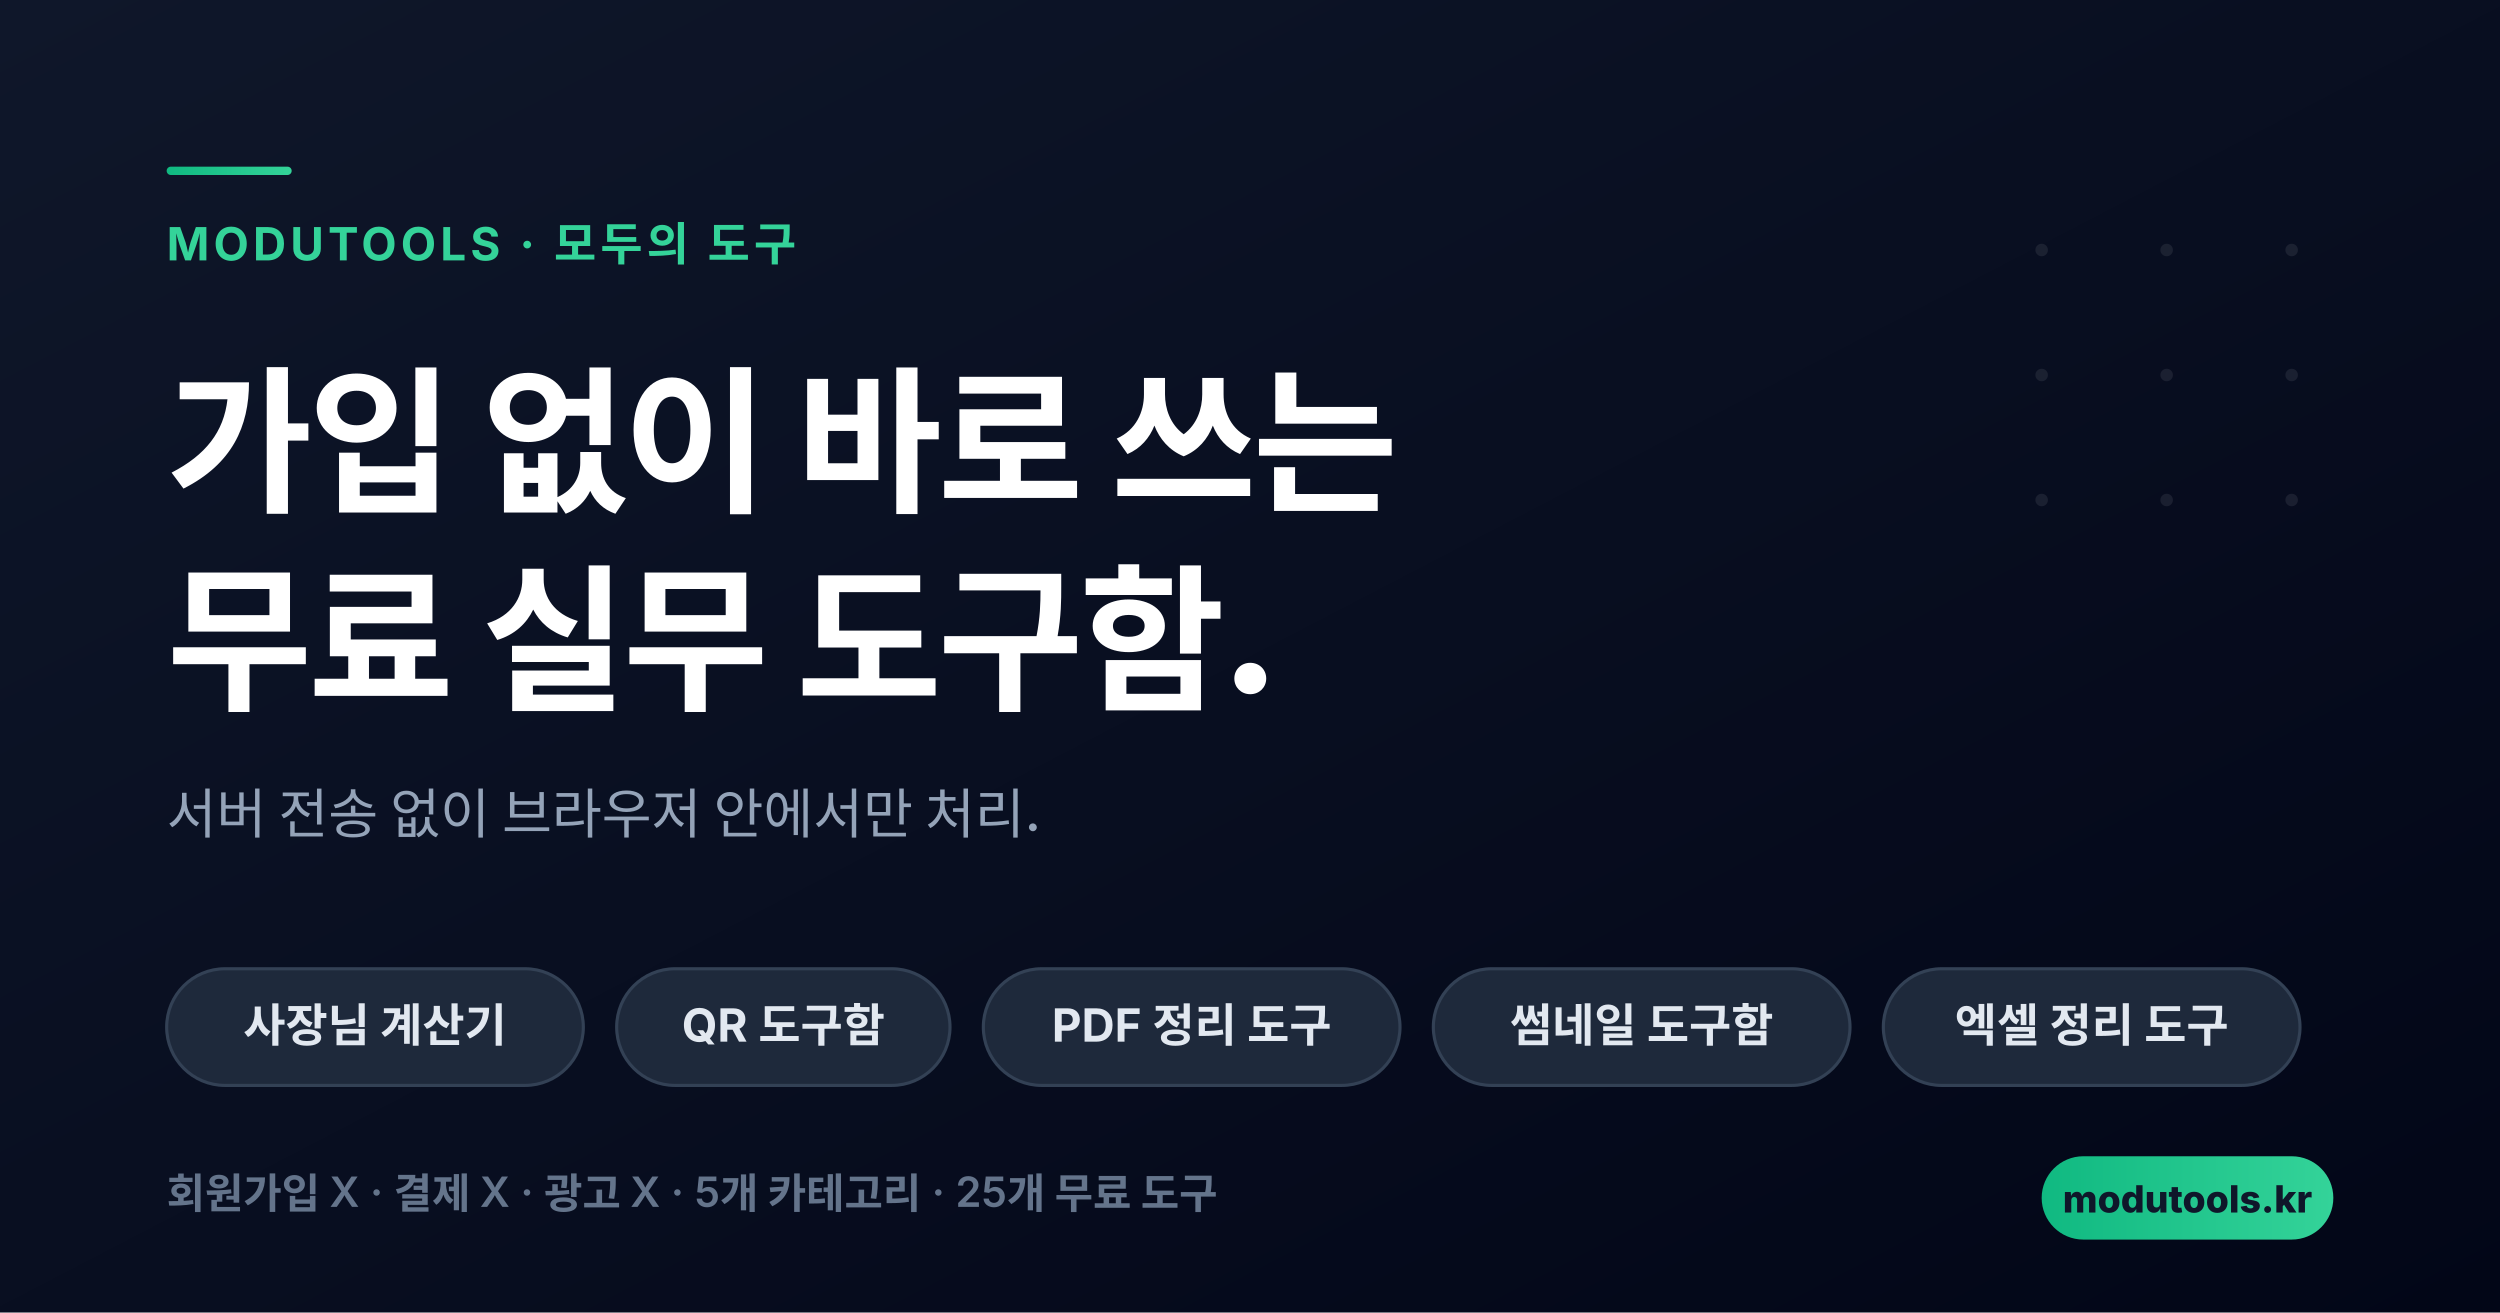
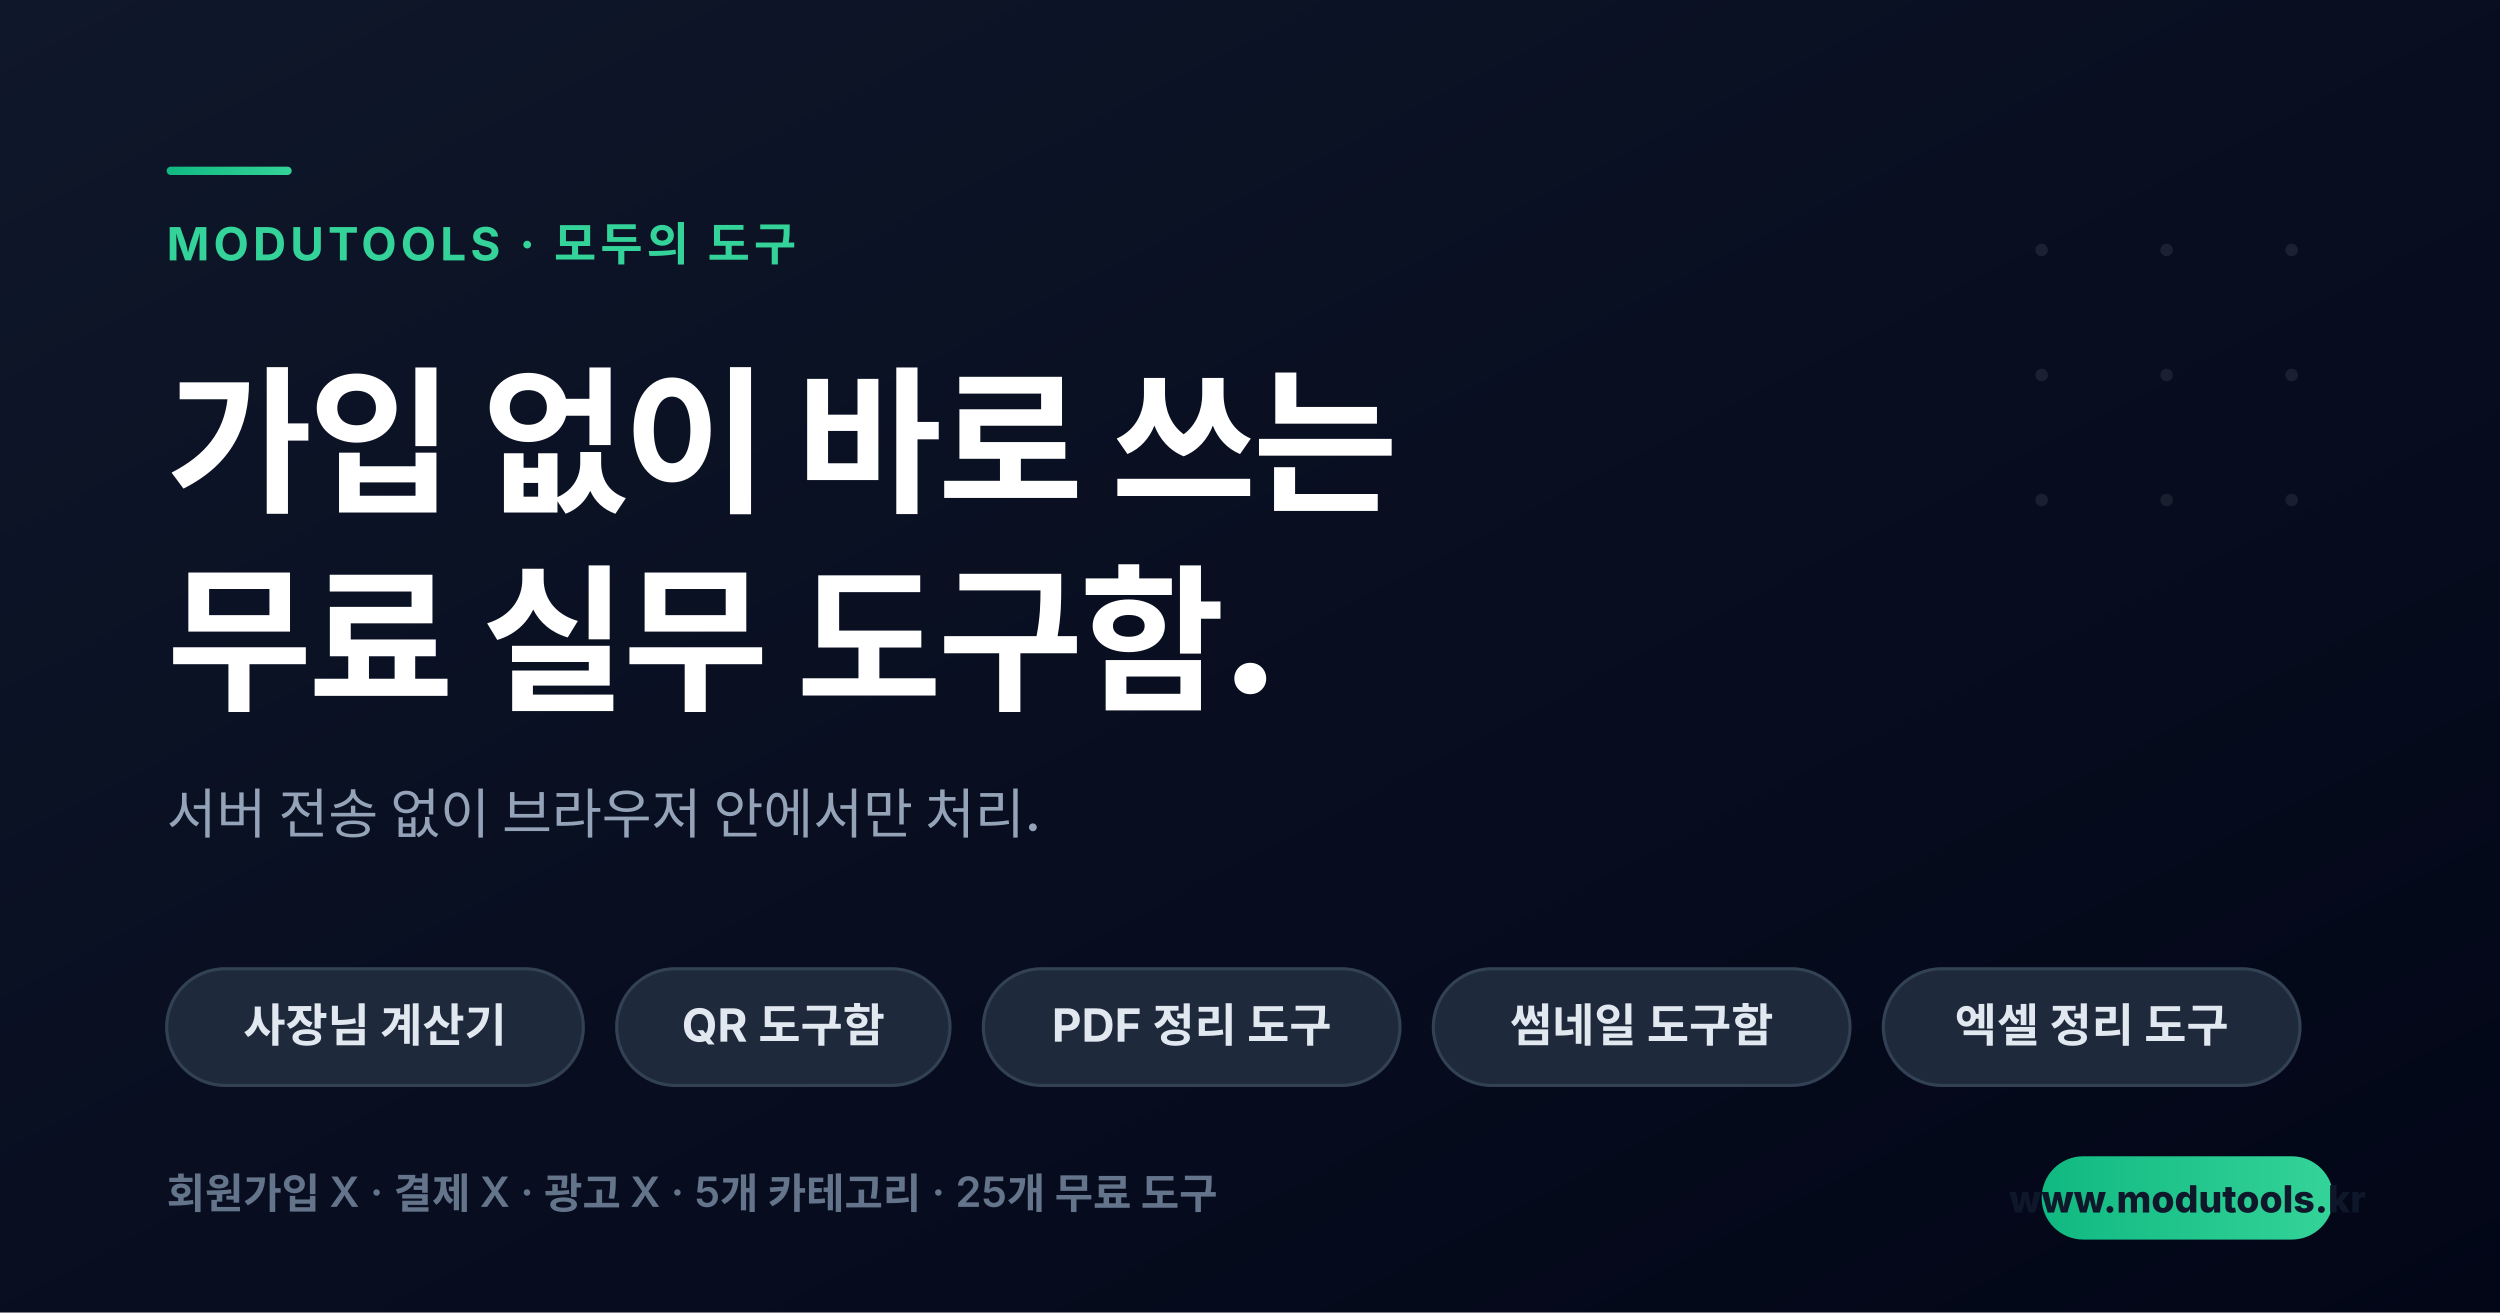
<svg xmlns="http://www.w3.org/2000/svg" width="1200" height="630" viewBox="0 0 1200 630">
  <defs>
    <linearGradient id="bg" x1="0" y1="0" x2="1" y2="1">
      <stop offset="0%" stop-color="#0F172A" />
      <stop offset="100%" stop-color="#020617" />
    </linearGradient>
    <linearGradient id="accent" x1="0" y1="0" x2="1" y2="0">
      <stop offset="0%" stop-color="#10B981" />
      <stop offset="100%" stop-color="#34D399" />
    </linearGradient>
  </defs>
  <rect width="1200" height="630" fill="url(#bg)" />
  <g opacity="0.08" fill="#FFFFFF">
    <circle cx="980" cy="120" r="3" />
    <circle cx="1040" cy="120" r="3" />
    <circle cx="1100" cy="120" r="3" />
    <circle cx="980" cy="180" r="3" />
    <circle cx="1040" cy="180" r="3" />
    <circle cx="1100" cy="180" r="3" />
    <circle cx="980" cy="240" r="3" />
    <circle cx="1040" cy="240" r="3" />
    <circle cx="1100" cy="240" r="3" />
  </g>
  <rect x="80" y="80" width="60" height="4" rx="2" fill="url(#accent)" />
  <text x="80" y="125" font-family="-apple-system, 'Segoe UI', 'Apple SD Gothic Neo', 'Malgun Gothic', sans-serif" font-size="22" font-weight="700" fill="#34D399" letter-spacing="2">
    MODUTOOLS · 모두의 도구
  </text>
  <text x="80" y="240" font-family="-apple-system, 'Segoe UI', 'Apple SD Gothic Neo', 'Malgun Gothic', sans-serif" font-size="76" font-weight="900" fill="#FFFFFF" letter-spacing="-2">
    가입 없이 바로 쓰는
  </text>
  <text x="80" y="335" font-family="-apple-system, 'Segoe UI', 'Apple SD Gothic Neo', 'Malgun Gothic', sans-serif" font-size="76" font-weight="900" fill="#FFFFFF" letter-spacing="-2">
    무료 실무 도구함.
  </text>
  <text x="80" y="400" font-family="-apple-system, 'Segoe UI', 'Apple SD Gothic Neo', 'Malgun Gothic', sans-serif" font-size="26" font-weight="500" fill="#94A3B8">
    서버 전송 없이 브라우저 안에서만 처리.
  </text>
  <g font-family="-apple-system, 'Segoe UI', 'Apple SD Gothic Neo', 'Malgun Gothic', sans-serif" font-size="22" font-weight="700">
    <g>
      <rect x="80" y="465" width="200" height="56" rx="28" fill="#1E293B" stroke="#334155" stroke-width="1.5" />
      <text x="180" y="500" fill="#E2E8F0" text-anchor="middle">사장님 계산기</text>
    </g>
    <g>
      <rect x="296" y="465" width="160" height="56" rx="28" fill="#1E293B" stroke="#334155" stroke-width="1.5" />
      <text x="376" y="500" fill="#E2E8F0" text-anchor="middle">QR 도구함</text>
    </g>
    <g>
      <rect x="472" y="465" width="200" height="56" rx="28" fill="#1E293B" stroke="#334155" stroke-width="1.5" />
      <text x="572" y="500" fill="#E2E8F0" text-anchor="middle">PDF 정리 도구</text>
    </g>
    <g>
      <rect x="688" y="465" width="200" height="56" rx="28" fill="#1E293B" stroke="#334155" stroke-width="1.5" />
      <text x="788" y="500" fill="#E2E8F0" text-anchor="middle">썸네일 도구함</text>
    </g>
    <g>
      <rect x="904" y="465" width="200" height="56" rx="28" fill="#1E293B" stroke="#334155" stroke-width="1.5" />
      <text x="1004" y="500" fill="#E2E8F0" text-anchor="middle">엑셀 정리 도구</text>
    </g>
  </g>
  <text x="80" y="580" font-family="-apple-system, 'Segoe UI', 'Apple SD Gothic Neo', 'Malgun Gothic', sans-serif" font-size="20" font-weight="600" fill="#64748B">
    회원가입 X · 결제 X · 광고 X · 5개 카테고리 · 25개 무료 도구
  </text>
  <g>
    <rect x="980" y="555" width="140" height="40" rx="20" fill="url(#accent)" />
-     <text x="1050" y="582" font-family="-apple-system, 'Segoe UI', sans-serif" font-size="18" font-weight="800" fill="#0F172A" text-anchor="middle">modutools.kr</text>
+     <text x="1050" y="582" font-family="-apple-system, 'Segoe UI', sans-serif" font-size="18" font-weight="800" fill="#0F172A" text-anchor="middle">www.modutools.kr</text>
  </g>
</svg>
